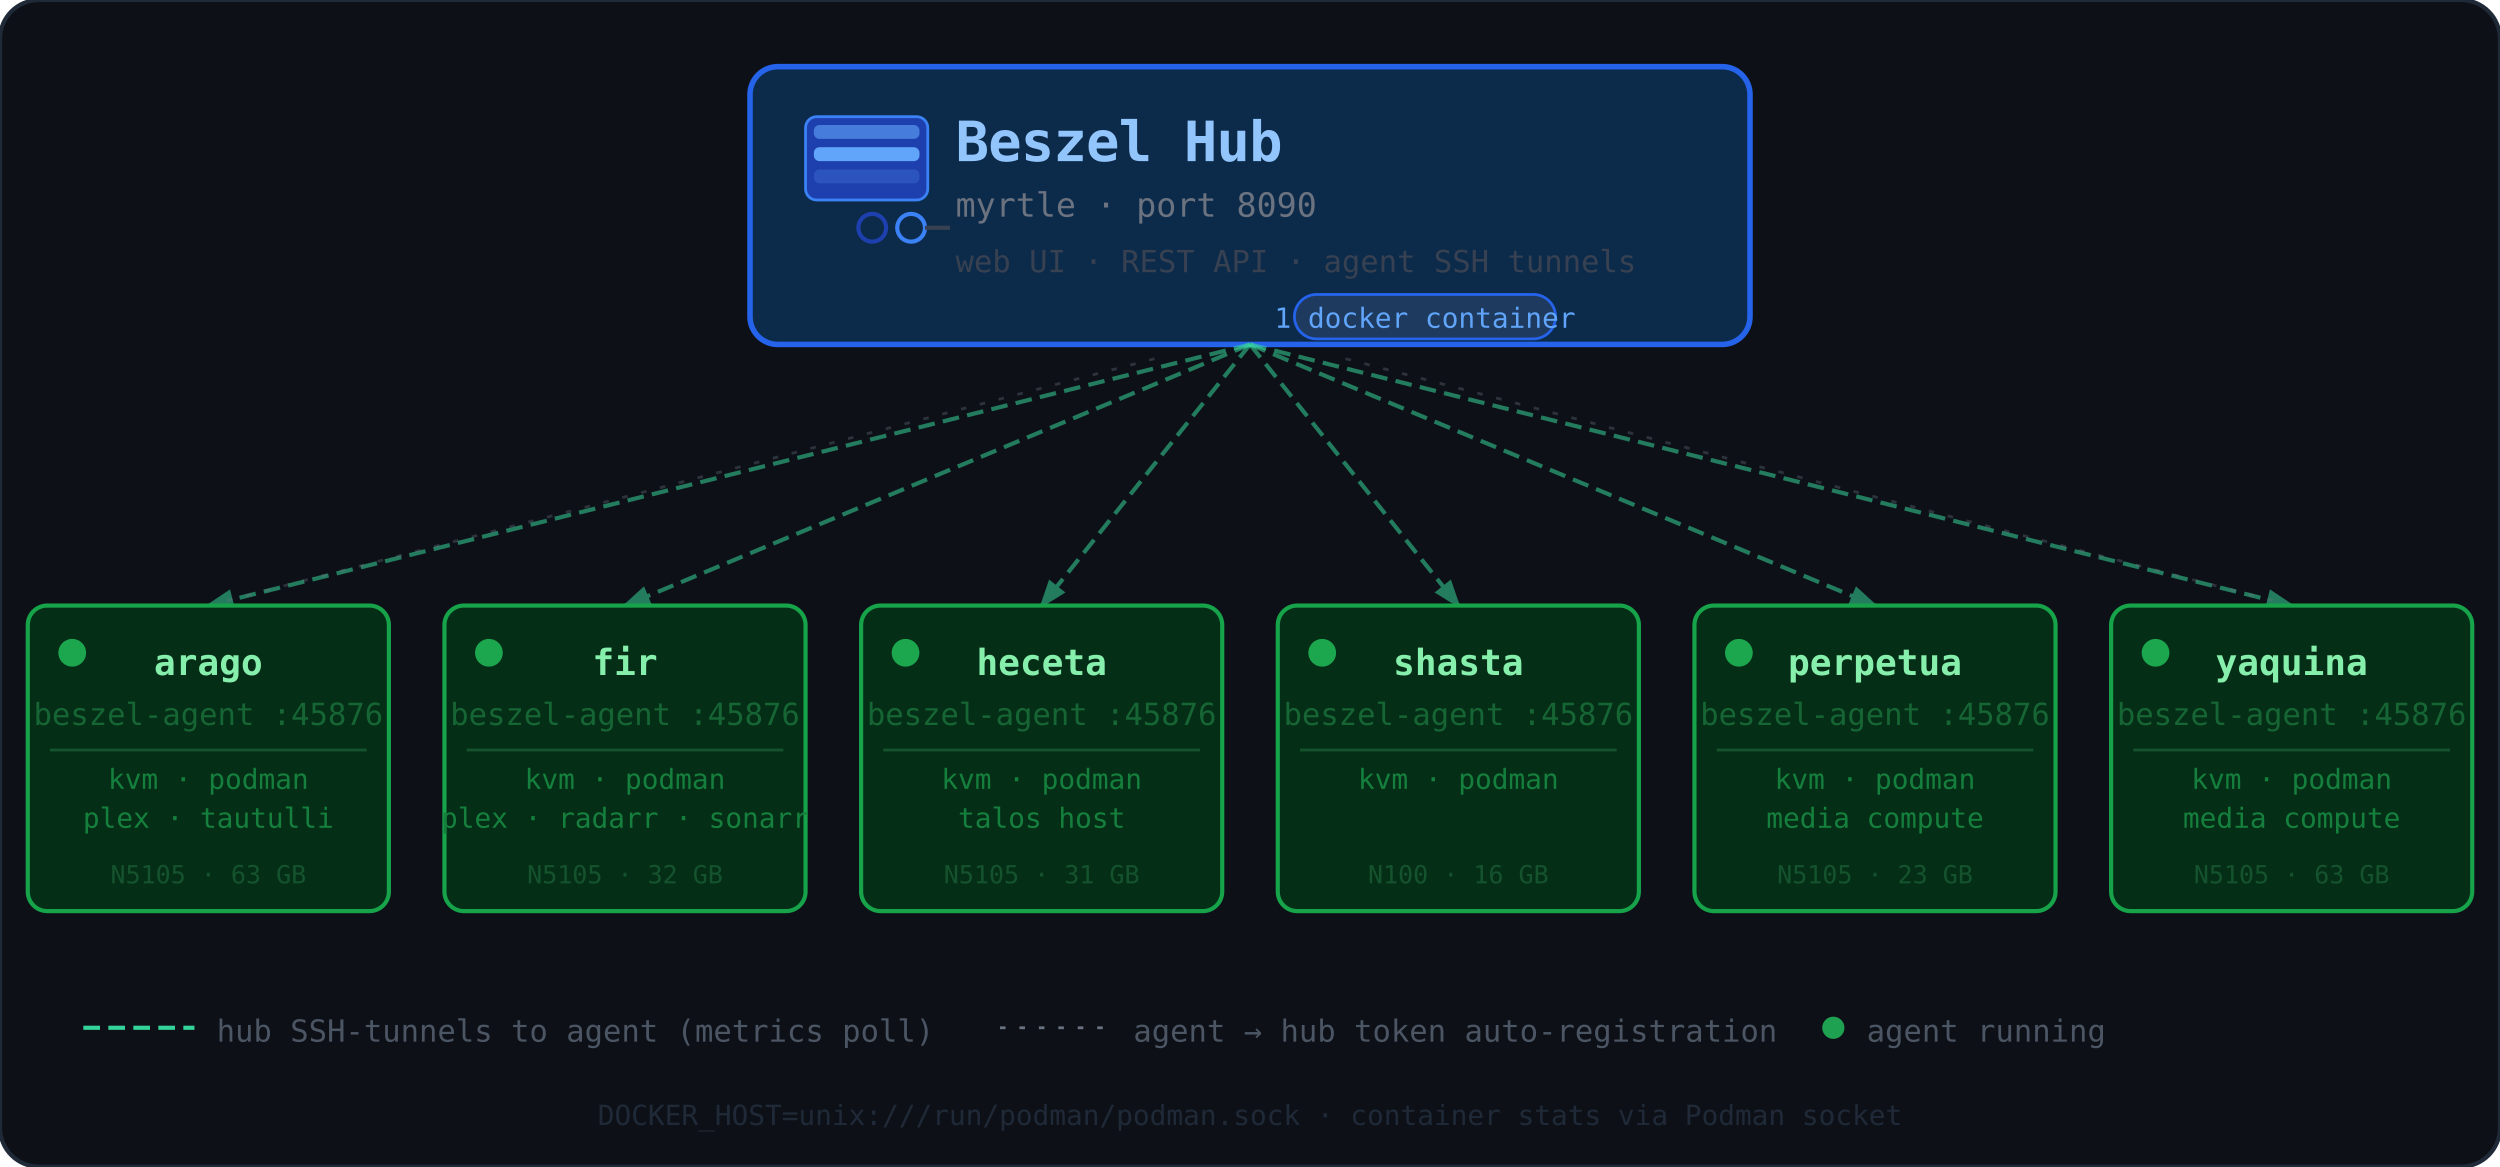
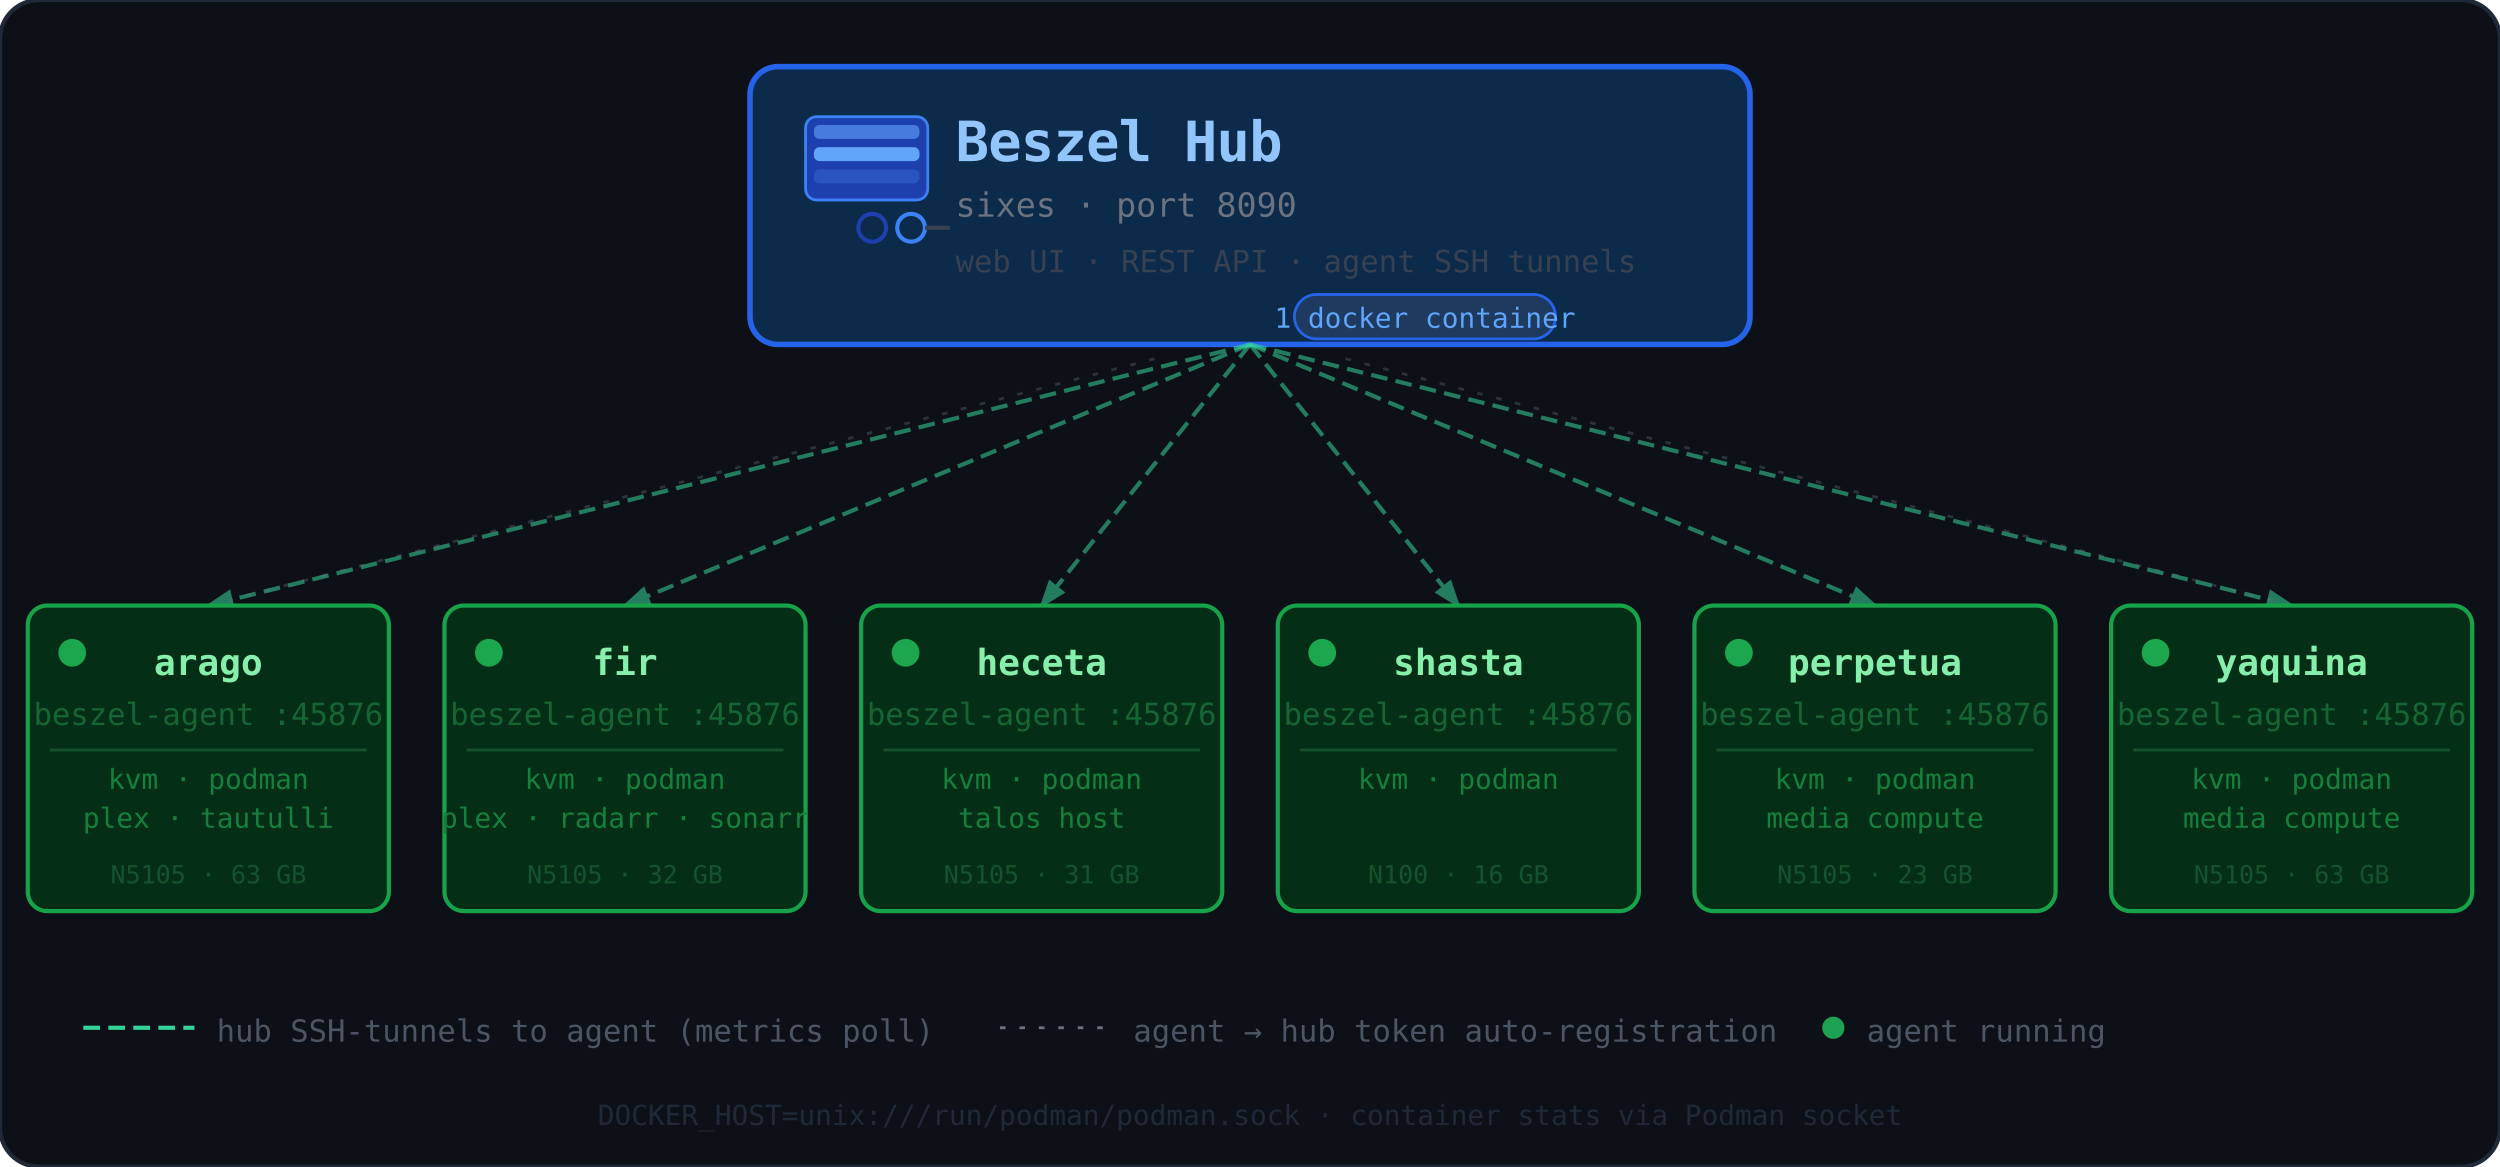
<svg xmlns="http://www.w3.org/2000/svg" width="900" height="420" viewBox="0 0 900 420" font-family="ui-monospace, 'Cascadia Code', monospace, sans-serif">
  <defs>
    <marker id="ah" markerWidth="7" markerHeight="5" refX="6" refY="2.5" orient="auto">
      <polygon points="0 0, 7 2.5, 0 5" fill="#34d399" />
    </marker>
    <filter id="glow">
      <feGaussianBlur stdDeviation="3" result="coloredBlur" />
      <feMerge>
        <feMergeNode in="coloredBlur" />
        <feMergeNode in="SourceGraphic" />
      </feMerge>
    </filter>
  </defs>
  <rect width="900" height="420" rx="14" fill="#0d1117" />
  <rect width="900" height="420" rx="14" fill="none" stroke="#1f2937" stroke-width="1.5" />
  <rect x="270" y="24" width="360" height="100" rx="10" fill="#0c2a4a" stroke="#2563eb" stroke-width="2" />
  <rect x="270" y="24" width="360" height="100" rx="10" fill="url(#hubgrad)" opacity="0.3" />
  <rect x="290" y="42" width="44" height="30" rx="4" fill="#1e40af" stroke="#3b82f6" stroke-width="1" />
  <rect x="293" y="45" width="38" height="5" rx="2" fill="#60a5fa" opacity="0.6" />
  <rect x="293" y="53" width="38" height="5" rx="2" fill="#60a5fa" opacity="4" />
  <rect x="293" y="61" width="38" height="5" rx="2" fill="#60a5fa" opacity="0.2" />
  <circle cx="328" cy="82" r="5" fill="none" stroke="#3b82f6" stroke-width="1.5" />
  <circle cx="314" cy="82" r="5" fill="none" stroke="#1e40af" stroke-width="1.5" />
  <line x1="333" y1="82" x2="342" y2="82" stroke="#374151" stroke-width="1.5" />
  <text x="344" y="58" fill="#93c5fd" font-size="20" font-weight="bold" letter-spacing="-0.3">Beszel Hub</text>
-   <text x="344" y="78" fill="#6b7280" font-size="12">myrtle · port 8090</text>
+   <text x="344" y="78" fill="#6b7280" font-size="12">sixes · port 8090</text>
  <text x="344" y="98" fill="#374151" font-size="11">web UI · REST API · agent SSH tunnels</text>
  <rect x="466" y="106" width="94" height="16" rx="8" fill="#1e3a5f" stroke="#2563eb" stroke-width="1" />
  <text x="513" y="118" text-anchor="middle" fill="#60a5fa" font-size="10">1 docker container</text>
  <line x1="450" y1="124" x2="75" y2="218" stroke="#34d399" stroke-width="1.5" stroke-dasharray="6 3" opacity="0.55" marker-end="url(#ah)" />
  <line x1="450" y1="124" x2="225" y2="218" stroke="#34d399" stroke-width="1.5" stroke-dasharray="6 3" opacity="0.55" marker-end="url(#ah)" />
  <line x1="450" y1="124" x2="375" y2="218" stroke="#34d399" stroke-width="1.5" stroke-dasharray="6 3" opacity="0.55" marker-end="url(#ah)" />
  <line x1="450" y1="124" x2="525" y2="218" stroke="#34d399" stroke-width="1.5" stroke-dasharray="6 3" opacity="0.55" marker-end="url(#ah)" />
  <line x1="450" y1="124" x2="675" y2="218" stroke="#34d399" stroke-width="1.5" stroke-dasharray="6 3" opacity="0.55" marker-end="url(#ah)" />
  <line x1="450" y1="124" x2="825" y2="218" stroke="#34d399" stroke-width="1.5" stroke-dasharray="6 3" opacity="0.55" marker-end="url(#ah)" />
  <line x1="75" y1="218" x2="420" y2="128" stroke="#6b7280" stroke-width="1" stroke-dasharray="2 5" opacity="0.35" />
  <line x1="825" y1="218" x2="480" y2="128" stroke="#6b7280" stroke-width="1" stroke-dasharray="2 5" opacity="0.35" />
  <rect x="10" y="218" width="130" height="110" rx="7" fill="#052e16" stroke="#16a34a" stroke-width="1.5" />
  <circle cx="26" cy="235" r="5" fill="#22c55e" opacity="0.8" />
  <text x="75" y="243" text-anchor="middle" fill="#86efac" font-size="13" font-weight="bold">arago</text>
  <text x="75" y="261" text-anchor="middle" fill="#166534" font-size="11">beszel-agent :45876</text>
  <line x1="18" y1="270" x2="132" y2="270" stroke="#14532d" stroke-width="1" />
  <text x="75" y="284" text-anchor="middle" fill="#15803d" font-size="10">kvm · podman</text>
  <text x="75" y="298" text-anchor="middle" fill="#15803d" font-size="10">plex · tautulli</text>
  <text x="75" y="318" text-anchor="middle" fill="#14532d" font-size="9">N5105 · 63 GB</text>
  <rect x="160" y="218" width="130" height="110" rx="7" fill="#052e16" stroke="#16a34a" stroke-width="1.5" />
  <circle cx="176" cy="235" r="5" fill="#22c55e" opacity="0.8" />
  <text x="225" y="243" text-anchor="middle" fill="#86efac" font-size="13" font-weight="bold">fir</text>
  <text x="225" y="261" text-anchor="middle" fill="#166534" font-size="11">beszel-agent :45876</text>
  <line x1="168" y1="270" x2="282" y2="270" stroke="#14532d" stroke-width="1" />
  <text x="225" y="284" text-anchor="middle" fill="#15803d" font-size="10">kvm · podman</text>
  <text x="225" y="298" text-anchor="middle" fill="#15803d" font-size="10">plex · radarr · sonarr</text>
  <text x="225" y="318" text-anchor="middle" fill="#14532d" font-size="9">N5105 · 32 GB</text>
  <rect x="310" y="218" width="130" height="110" rx="7" fill="#052e16" stroke="#16a34a" stroke-width="1.5" />
  <circle cx="326" cy="235" r="5" fill="#22c55e" opacity="0.8" />
  <text x="375" y="243" text-anchor="middle" fill="#86efac" font-size="13" font-weight="bold">heceta</text>
  <text x="375" y="261" text-anchor="middle" fill="#166534" font-size="11">beszel-agent :45876</text>
  <line x1="318" y1="270" x2="432" y2="270" stroke="#14532d" stroke-width="1" />
  <text x="375" y="284" text-anchor="middle" fill="#15803d" font-size="10">kvm · podman</text>
  <text x="375" y="298" text-anchor="middle" fill="#15803d" font-size="10">talos host</text>
  <text x="375" y="318" text-anchor="middle" fill="#14532d" font-size="9">N5105 · 31 GB</text>
  <rect x="460" y="218" width="130" height="110" rx="7" fill="#052e16" stroke="#16a34a" stroke-width="1.5" />
  <circle cx="476" cy="235" r="5" fill="#22c55e" opacity="0.8" />
  <text x="525" y="243" text-anchor="middle" fill="#86efac" font-size="13" font-weight="bold">shasta</text>
  <text x="525" y="261" text-anchor="middle" fill="#166534" font-size="11">beszel-agent :45876</text>
  <line x1="468" y1="270" x2="582" y2="270" stroke="#14532d" stroke-width="1" />
  <text x="525" y="284" text-anchor="middle" fill="#15803d" font-size="10">kvm · podman</text>
  <text x="525" y="298" text-anchor="middle" fill="#15803d" font-size="10"> </text>
  <text x="525" y="318" text-anchor="middle" fill="#14532d" font-size="9">N100 · 16 GB</text>
  <rect x="610" y="218" width="130" height="110" rx="7" fill="#052e16" stroke="#16a34a" stroke-width="1.5" />
  <circle cx="626" cy="235" r="5" fill="#22c55e" opacity="0.8" />
  <text x="675" y="243" text-anchor="middle" fill="#86efac" font-size="13" font-weight="bold">perpetua</text>
  <text x="675" y="261" text-anchor="middle" fill="#166534" font-size="11">beszel-agent :45876</text>
  <line x1="618" y1="270" x2="732" y2="270" stroke="#14532d" stroke-width="1" />
  <text x="675" y="284" text-anchor="middle" fill="#15803d" font-size="10">kvm · podman</text>
  <text x="675" y="298" text-anchor="middle" fill="#15803d" font-size="10">media compute</text>
  <text x="675" y="318" text-anchor="middle" fill="#14532d" font-size="9">N5105 · 23 GB</text>
  <rect x="760" y="218" width="130" height="110" rx="7" fill="#052e16" stroke="#16a34a" stroke-width="1.5" />
  <circle cx="776" cy="235" r="5" fill="#22c55e" opacity="0.8" />
  <text x="825" y="243" text-anchor="middle" fill="#86efac" font-size="13" font-weight="bold">yaquina</text>
  <text x="825" y="261" text-anchor="middle" fill="#166534" font-size="11">beszel-agent :45876</text>
  <line x1="768" y1="270" x2="882" y2="270" stroke="#14532d" stroke-width="1" />
  <text x="825" y="284" text-anchor="middle" fill="#15803d" font-size="10">kvm · podman</text>
  <text x="825" y="298" text-anchor="middle" fill="#15803d" font-size="10">media compute</text>
  <text x="825" y="318" text-anchor="middle" fill="#14532d" font-size="9">N5105 · 63 GB</text>
  <line x1="30" y1="370" x2="70" y2="370" stroke="#34d399" stroke-width="1.5" stroke-dasharray="6 3" />
  <text x="78" y="375" fill="#4b5563" font-size="11">hub SSH-tunnels to agent (metrics poll)</text>
  <line x1="360" y1="370" x2="400" y2="370" stroke="#6b7280" stroke-width="1" stroke-dasharray="2 5" />
  <text x="408" y="375" fill="#4b5563" font-size="11">agent → hub token auto-registration</text>
  <circle cx="660" cy="370" r="4" fill="#22c55e" opacity="0.8" />
  <text x="672" y="375" fill="#4b5563" font-size="11">agent running</text>
  <text x="450" y="405" text-anchor="middle" fill="#1f2937" font-size="10">DOCKER_HOST=unix:///run/podman/podman.sock  ·  container stats via Podman socket</text>
</svg>
